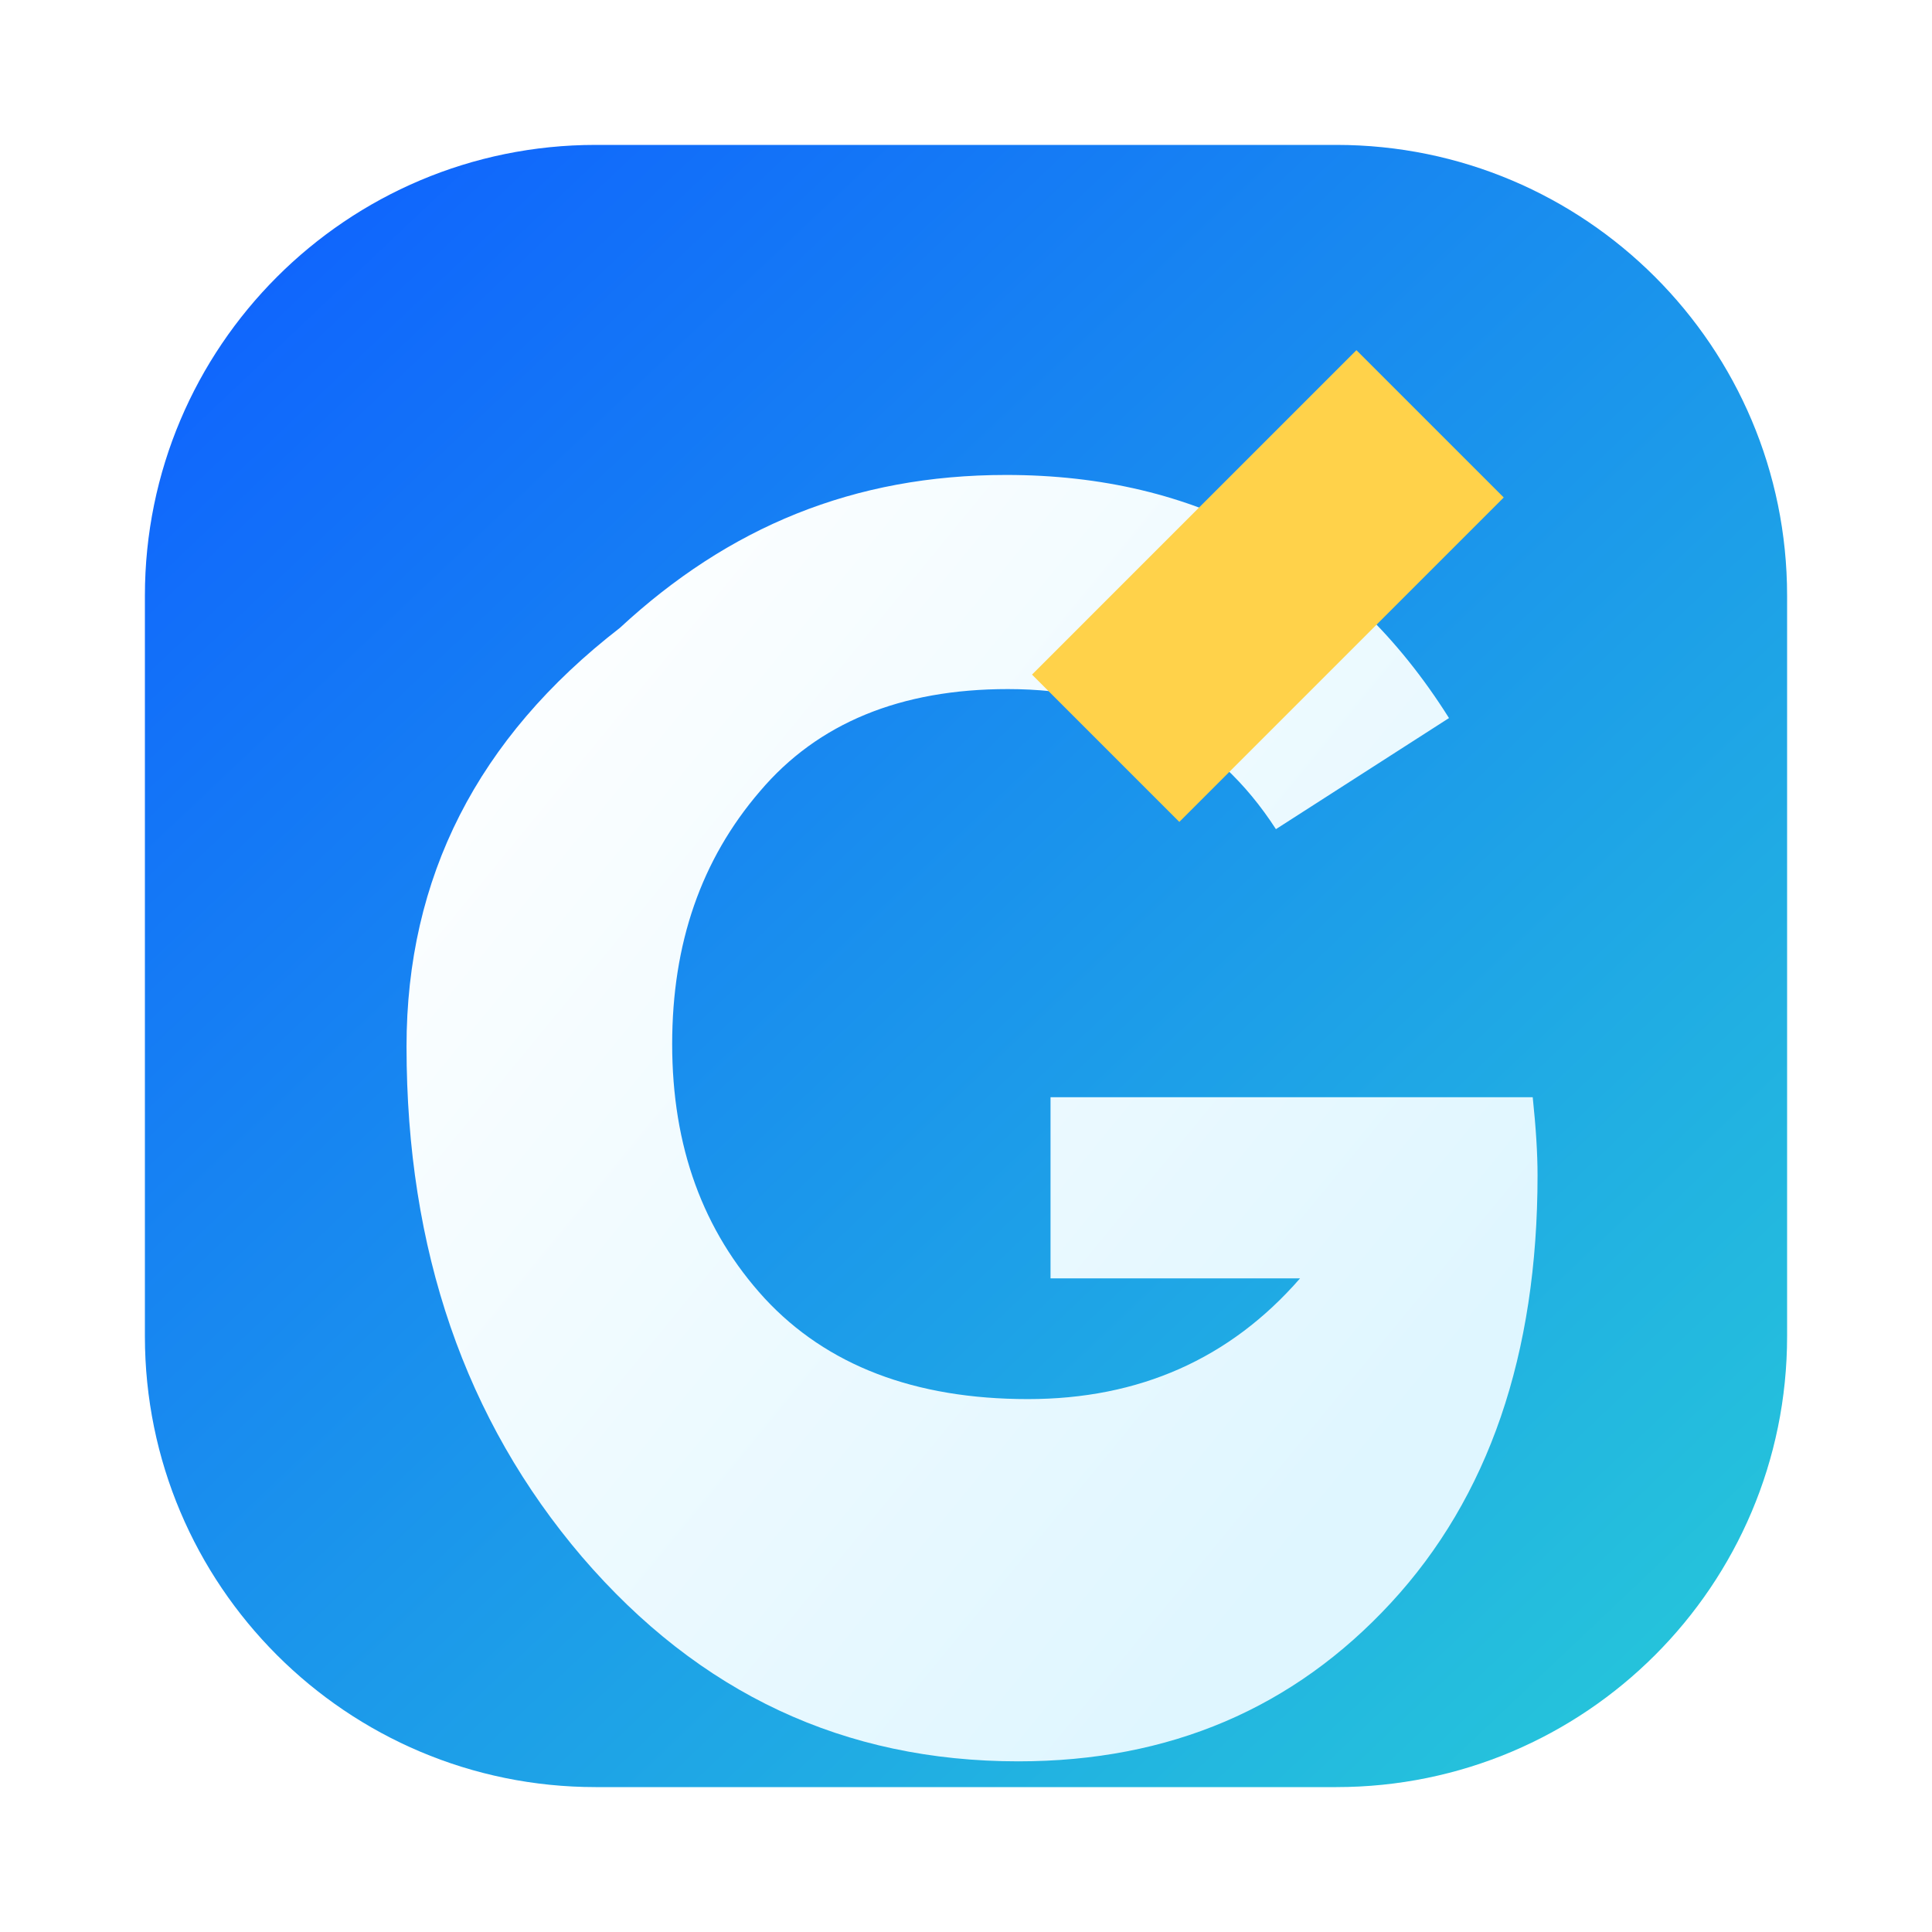
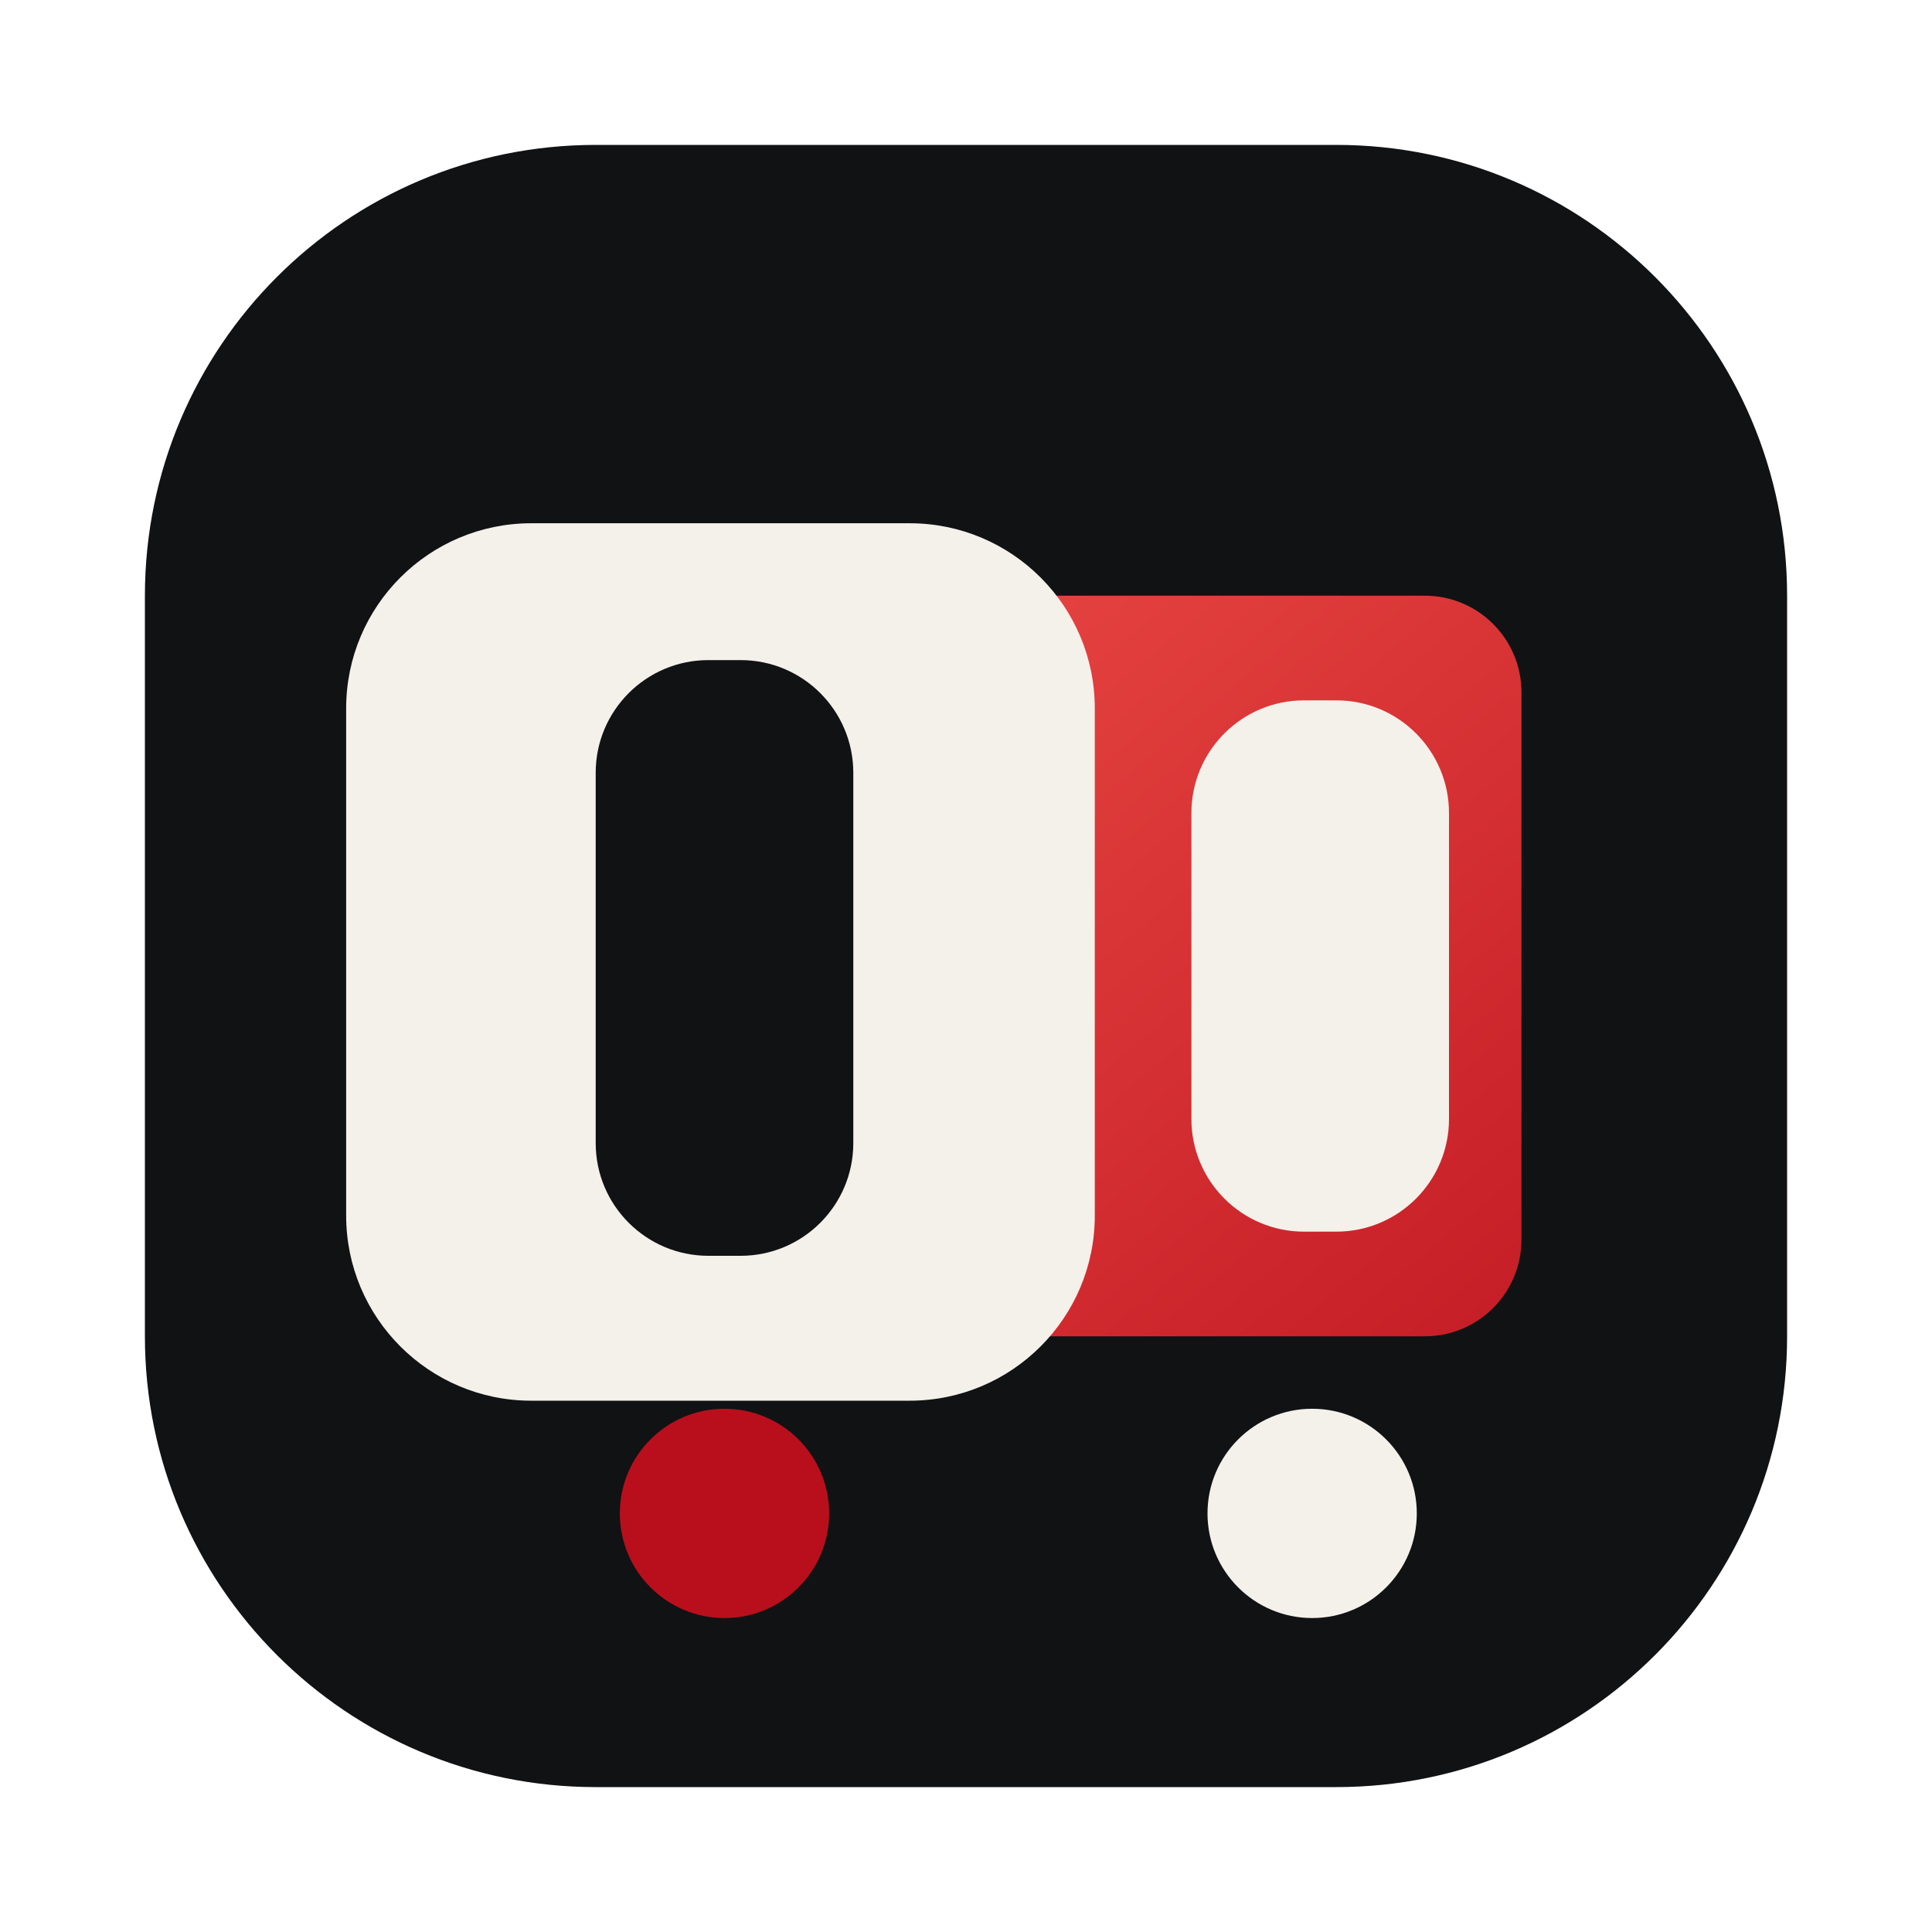
<svg xmlns="http://www.w3.org/2000/svg" width="240" height="240" viewBox="0 0 240 240" fill="none">
  <defs>
-     <linearGradient id="g1" x1="30" y1="24" x2="210" y2="214" gradientUnits="userSpaceOnUse">
-       <stop stop-color="#0F62FE" />
-       <stop offset="1" stop-color="#26C6DA" />
-     </linearGradient>
-     <linearGradient id="g2" x1="60" y1="68" x2="182" y2="168" gradientUnits="userSpaceOnUse">
-       <stop stop-color="#FFFFFF" />
-       <stop offset="1" stop-color="#DFF6FF" />
+     <linearGradient id="g" x1="36" y1="24" x2="197" y2="216" gradientUnits="userSpaceOnUse">
+       <stop stop-color="#FF6256" />
+       <stop offset="1" stop-color="#B90F1C" />
    </linearGradient>
  </defs>
-   <rect x="18" y="18" width="204" height="204" rx="56" fill="url(#g1)" />
-   <path d="M77 78C90.5 65.5 106 59 125 59C148.6 59 167.3 69 180 89.2L158.5 103C151 91.4 139.9 85.6 125.2 85.6C111.9 85.6 101.6 89.8 94.4 98.3C87.1 106.8 83.5 117.2 83.5 129.7C83.5 142.4 87.3 152.9 95 161.3C102.7 169.6 113.6 173.8 127.7 173.8C141.5 173.8 152.8 168.8 161.5 158.8H130.5V136.3H190.4C190.8 140.1 191 143.3 191 146C191 168.3 184.9 186 172.8 199.1C160.7 212.2 145.3 218.8 126.5 218.8C104.9 218.8 86.9 210.4 72.3 193.4C57.8 176.4 50.5 155.3 50.5 130C50.5 109 59.3 91.7 77 78Z" fill="url(#g2)" />
-   <path d="M168.5 43.5L186.8 61.8L146.5 102.1L128.2 83.8L168.5 43.5Z" fill="#FFD24A" />
+   <rect x="18" y="18" width="204" height="204" rx="56" fill="#111214" />
+   <path d="M56 144C56 105.34 87.34 74 126 74H177C183.627 74 189 79.373 189 86V154C189 160.627 183.627 166 177 166H126C87.34 166 56 134.66 56 96V144Z" fill="url(#g)" />
+   <path d="M43 88C43 75.297 53.297 65 66 65H113C125.703 65 136 75.297 136 88V151C136 163.703 125.703 174 113 174H66C53.297 174 43 163.703 43 151V88Z" fill="#F4F0EA" />
+   <path d="M74 96C74 88.268 80.268 82 88 82H92C99.732 82 106 88.268 106 96V142C106 149.732 99.732 156 92 156H88C80.268 156 74 149.732 74 142V96Z" fill="#111214" />
+   <path d="M148 101C148 93.268 154.268 87 162 87H166C173.732 87 180 93.268 180 101V139C180 146.732 173.732 153 166 153H162C154.268 153 148 146.732 148 139V101Z" fill="#F4F0EA" />
+   <circle cx="90" cy="188" r="13" fill="#B90F1C" />
+   <circle cx="163" cy="188" r="13" fill="#F4F0EA" />
</svg>
